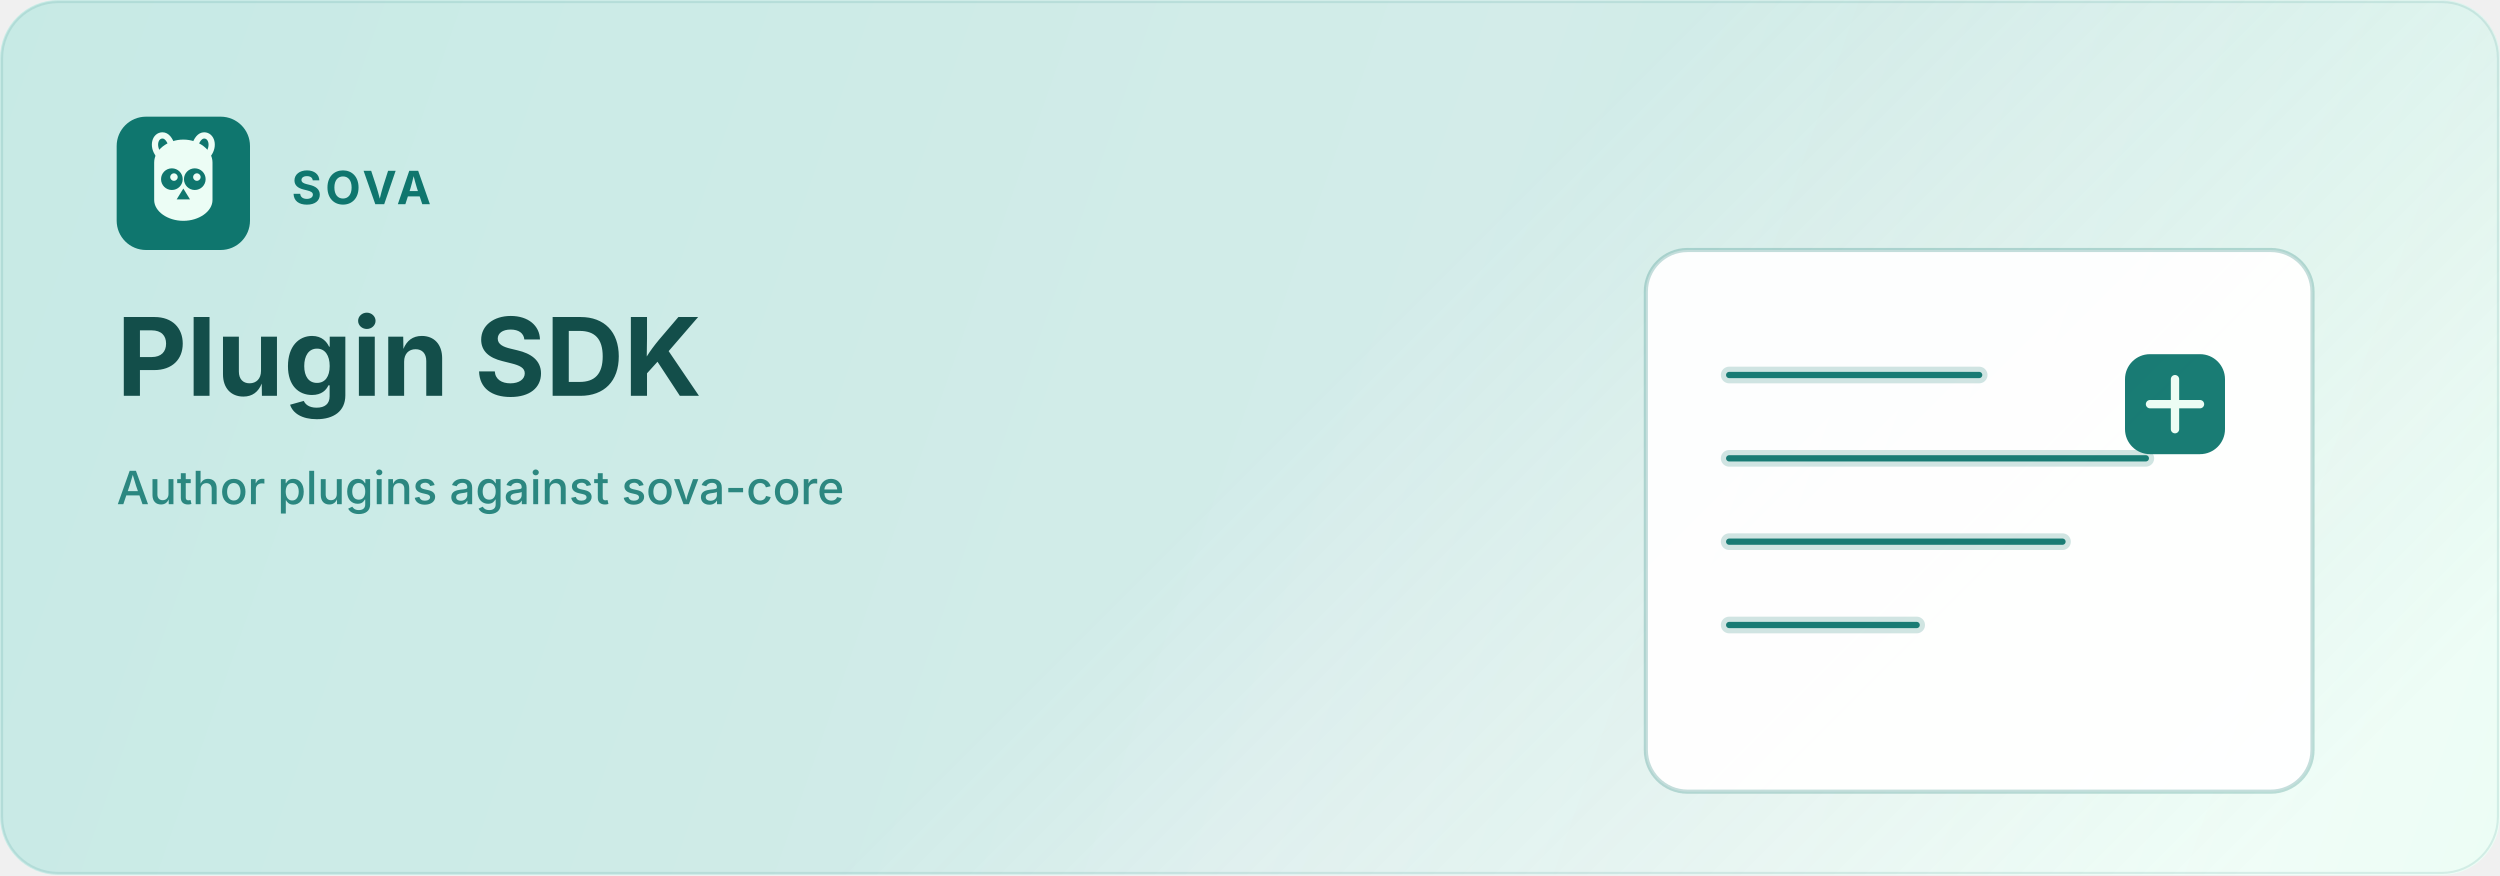
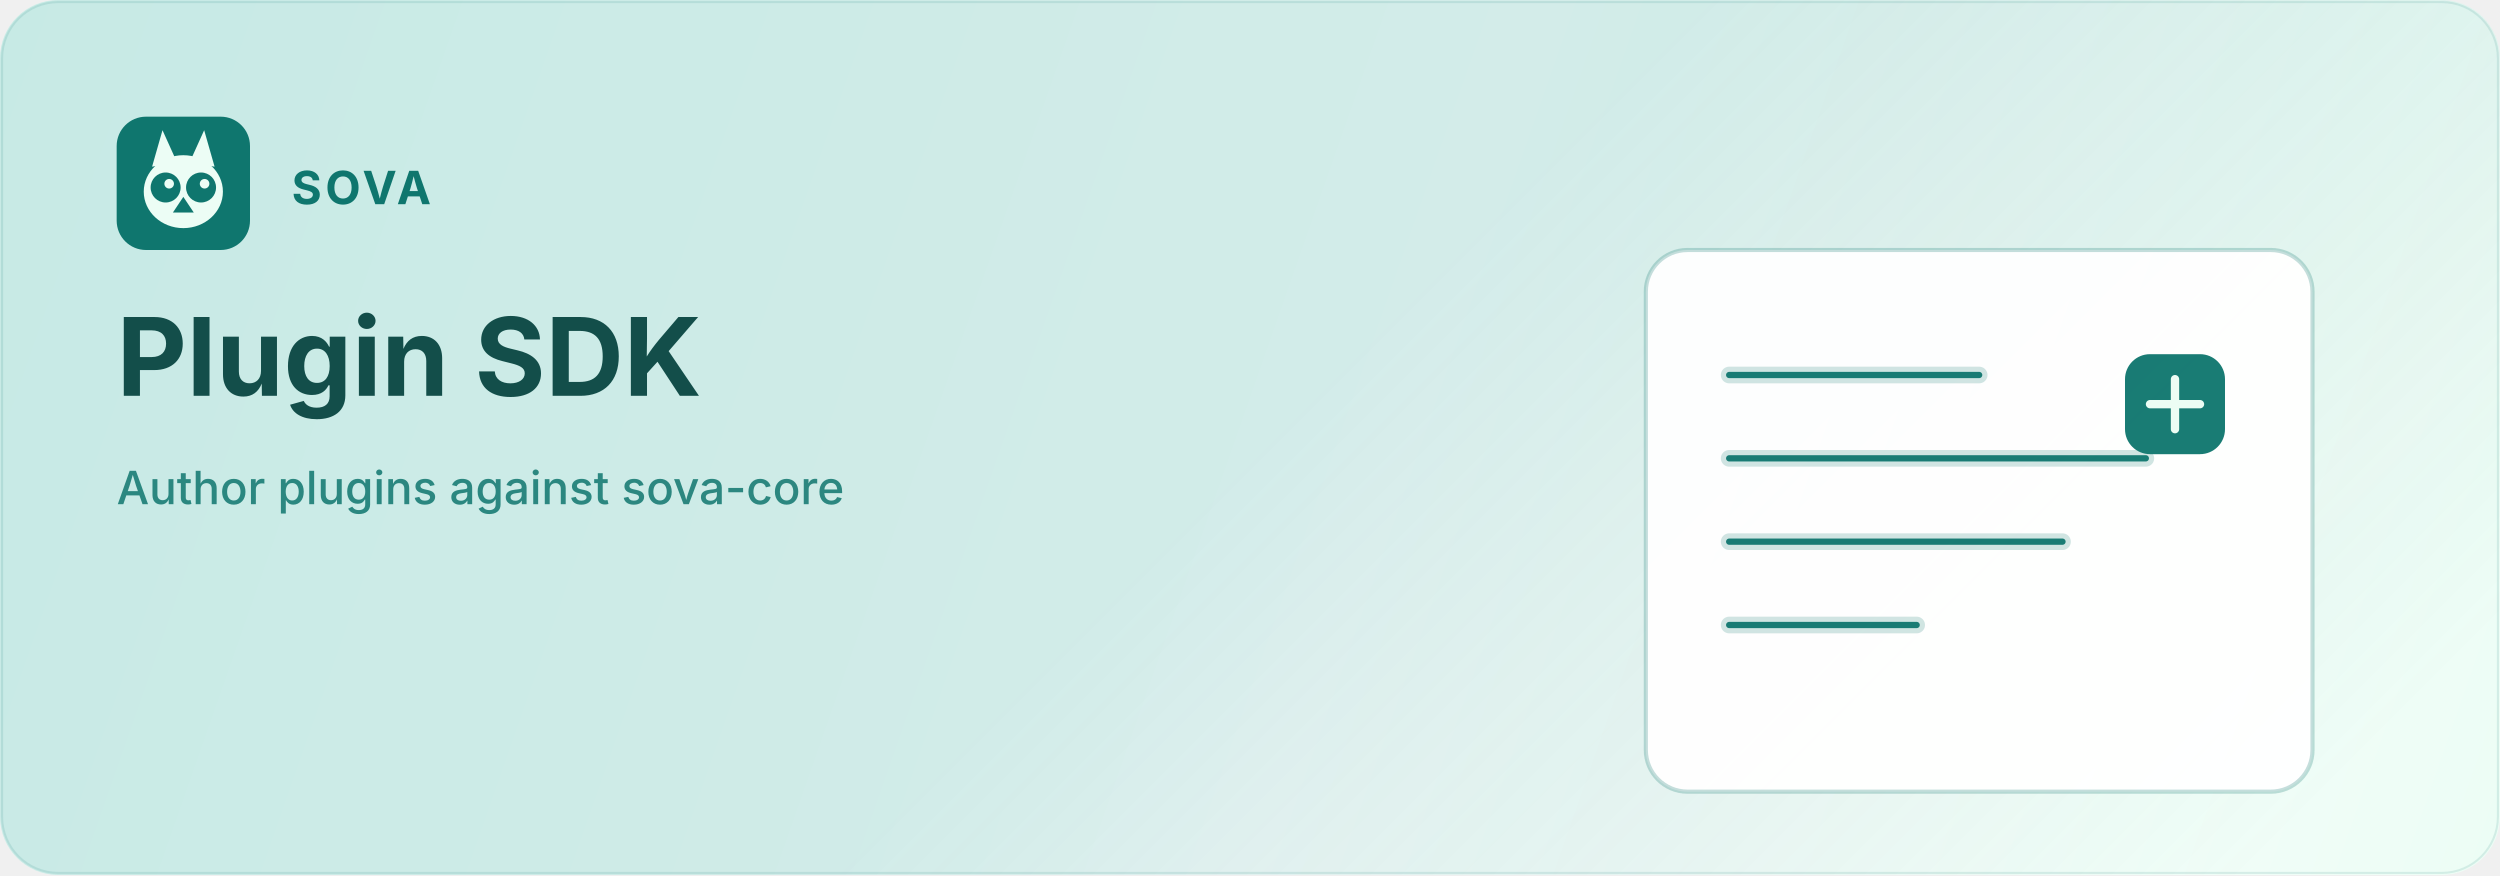
<svg xmlns="http://www.w3.org/2000/svg" width="1200" height="420" viewBox="0 0 1200 420" fill="none">
  <defs>
    <linearGradient id="bg" x1="0" y1="0" x2="1200" y2="420" gradientUnits="userSpaceOnUse">
      <stop stop-color="#f0fdfa" />
      <stop offset="0.55" stop-color="#ffffff" />
      <stop offset="1" stop-color="#ecfdf5" />
    </linearGradient>
    <linearGradient id="glow" x1="780" y1="40" x2="1120" y2="380" gradientUnits="userSpaceOnUse">
      <stop stop-color="#0d9488" stop-opacity="0.18" />
      <stop offset="1" stop-color="#0f766e" stop-opacity="0" />
    </linearGradient>
  </defs>
  <rect width="1200" height="420" rx="28" fill="url(#bg)" />
  <rect width="1200" height="420" rx="28" fill="url(#glow)" />
  <rect x="1" y="1" width="1198" height="418" rx="27" stroke="#0f766e" stroke-opacity="0.12" />
  <g transform="translate(56,56)">
    <rect width="64" height="64" rx="14.08" fill="#0f766e" />
-     <path d="M18 22c0-6 6.5-11 14-11s14 5 14 11v18c0 5.5-6.5 10-14 10s-14-4.5-14-10V22z" fill="#ecfdf5" />
-     <path d="M20 18c-3-4-1.5-9 2-9 2 0 3.5 2 4.5 5M44 18c3-4 1.5-9-2-9-2 0-3.5 2-4.5 5" stroke="#ecfdf5" stroke-width="3" stroke-linecap="round" fill="none" />
-     <circle cx="26.5" cy="30" r="5.2" fill="#0f766e" />
-     <circle cx="37.5" cy="30" r="5.2" fill="#0f766e" />
-     <circle cx="27.5" cy="29" r="1.8" fill="#ecfdf5" />
-     <circle cx="38.5" cy="29" r="1.8" fill="#ecfdf5" />
-     <path d="M32 34.5l3.2 5.2h-6.4L32 34.5z" fill="#0f766e" />
+     <path d="M17 24L22 6.5L29 22Z" fill="#ecfdf5" />
+     <path d="M47 24L42 6.5L35 22Z" fill="#ecfdf5" />
+     <ellipse cx="32" cy="36" rx="19" ry="17.5" fill="#ecfdf5" />
+     <circle cx="23.5" cy="34" r="7.2" fill="#0f766e" />
+     <circle cx="40.5" cy="34" r="7.2" fill="#0f766e" />
+     <circle cx="25.2" cy="32.2" r="2.3" fill="#ecfdf5" />
+     <circle cx="42.2" cy="32.2" r="2.3" fill="#ecfdf5" />
+     <path d="M32 38.5L37 46H27L32 38.5Z" fill="#0f766e" />
  </g>
  <text x="140" y="98" fill="#0f766e" font-family="ui-sans-serif, system-ui, -apple-system, Segoe UI, sans-serif" font-size="22" font-weight="700" letter-spacing="0.08em">SOVA</text>
  <text x="56" y="190" fill="#134e4a" font-family="ui-sans-serif, system-ui, -apple-system, Segoe UI, sans-serif" font-size="52" font-weight="750">Plugin SDK</text>
  <text x="56" y="242" fill="#0f766e" font-family="ui-sans-serif, system-ui, -apple-system, Segoe UI, sans-serif" font-size="22" font-weight="500" opacity="0.85">Author plugins against sova-core</text>
  <g transform="translate(720,70)" opacity="0.95">
    <rect x="70" y="50" width="320" height="260" rx="20" fill="white" stroke="#0f766e" stroke-opacity="0.25" stroke-width="2" />
    <path d="M110 110h120M110 150h200M110 190h160M110 230h90" stroke="#0f766e" stroke-width="8" stroke-linecap="round" opacity="0.2" />
    <path d="M110 110h120M110 150h200M110 190h160M110 230h90" stroke="#0f766e" stroke-width="3" stroke-linecap="round" />
    <rect x="300" y="100" width="48" height="48" rx="12" fill="#0f766e" />
    <path d="M312 124h24M324 112v24" stroke="#ecfdf5" stroke-width="4" stroke-linecap="round" />
  </g>
</svg>
